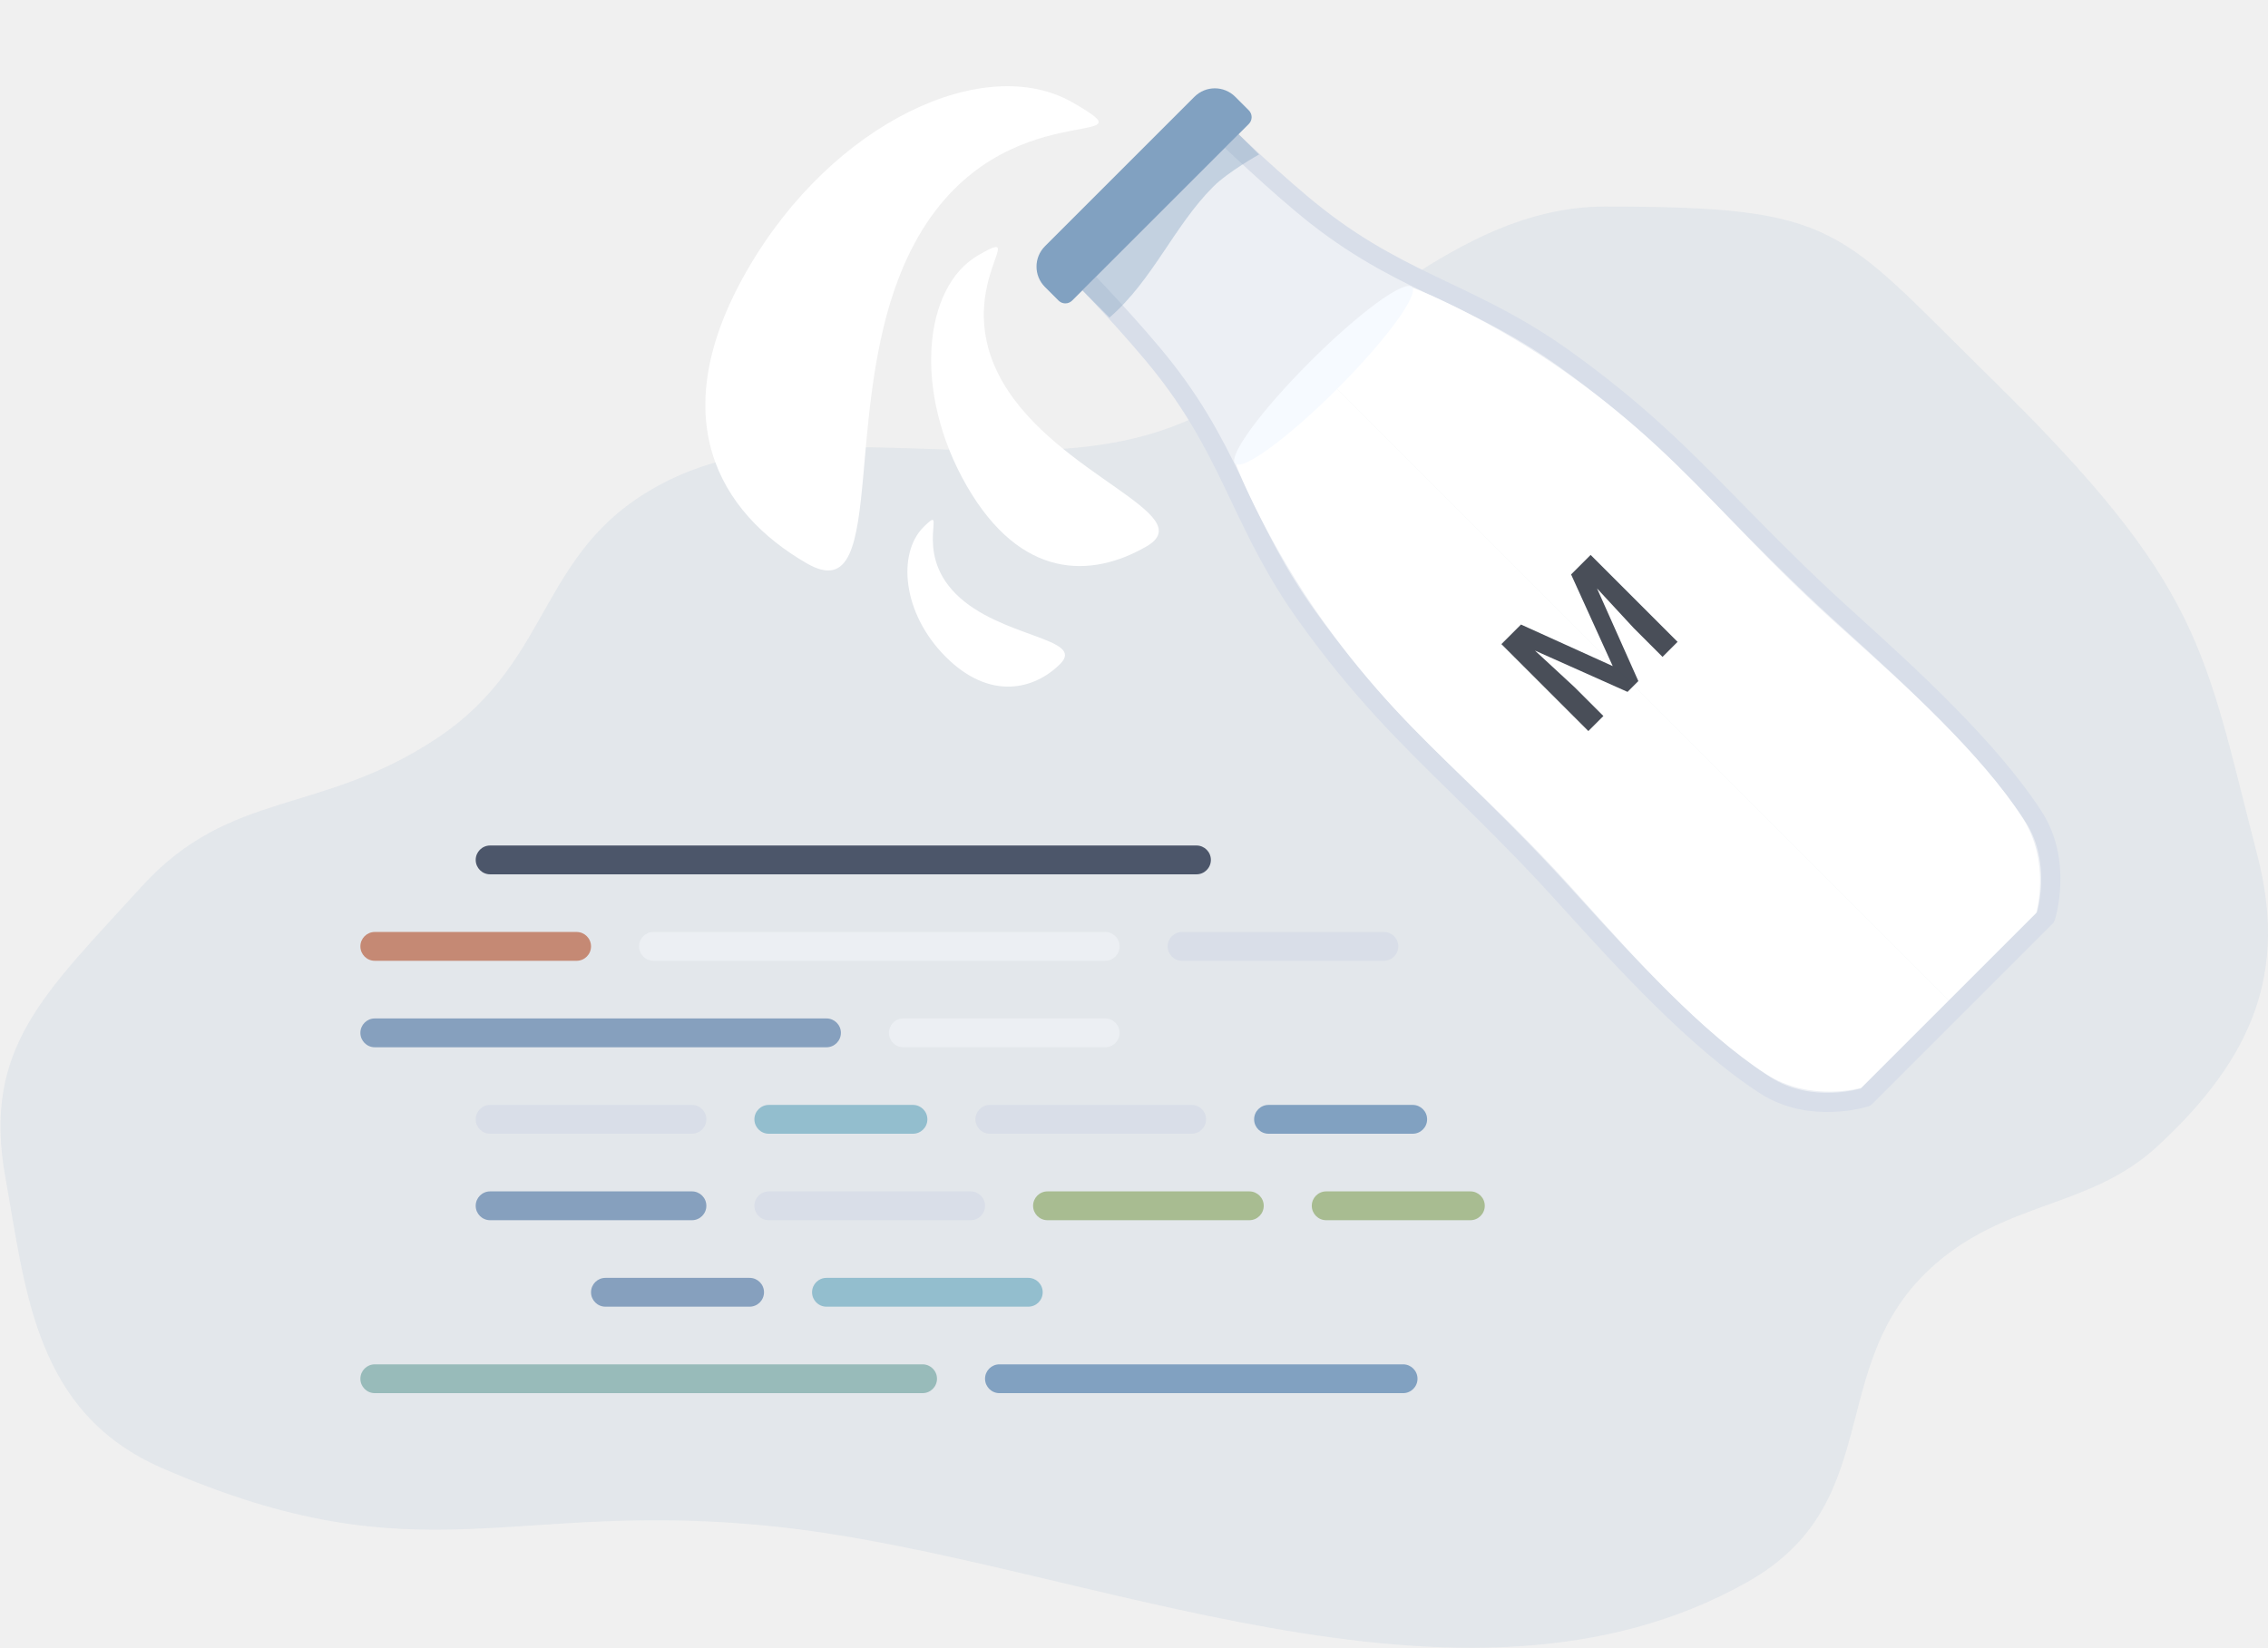
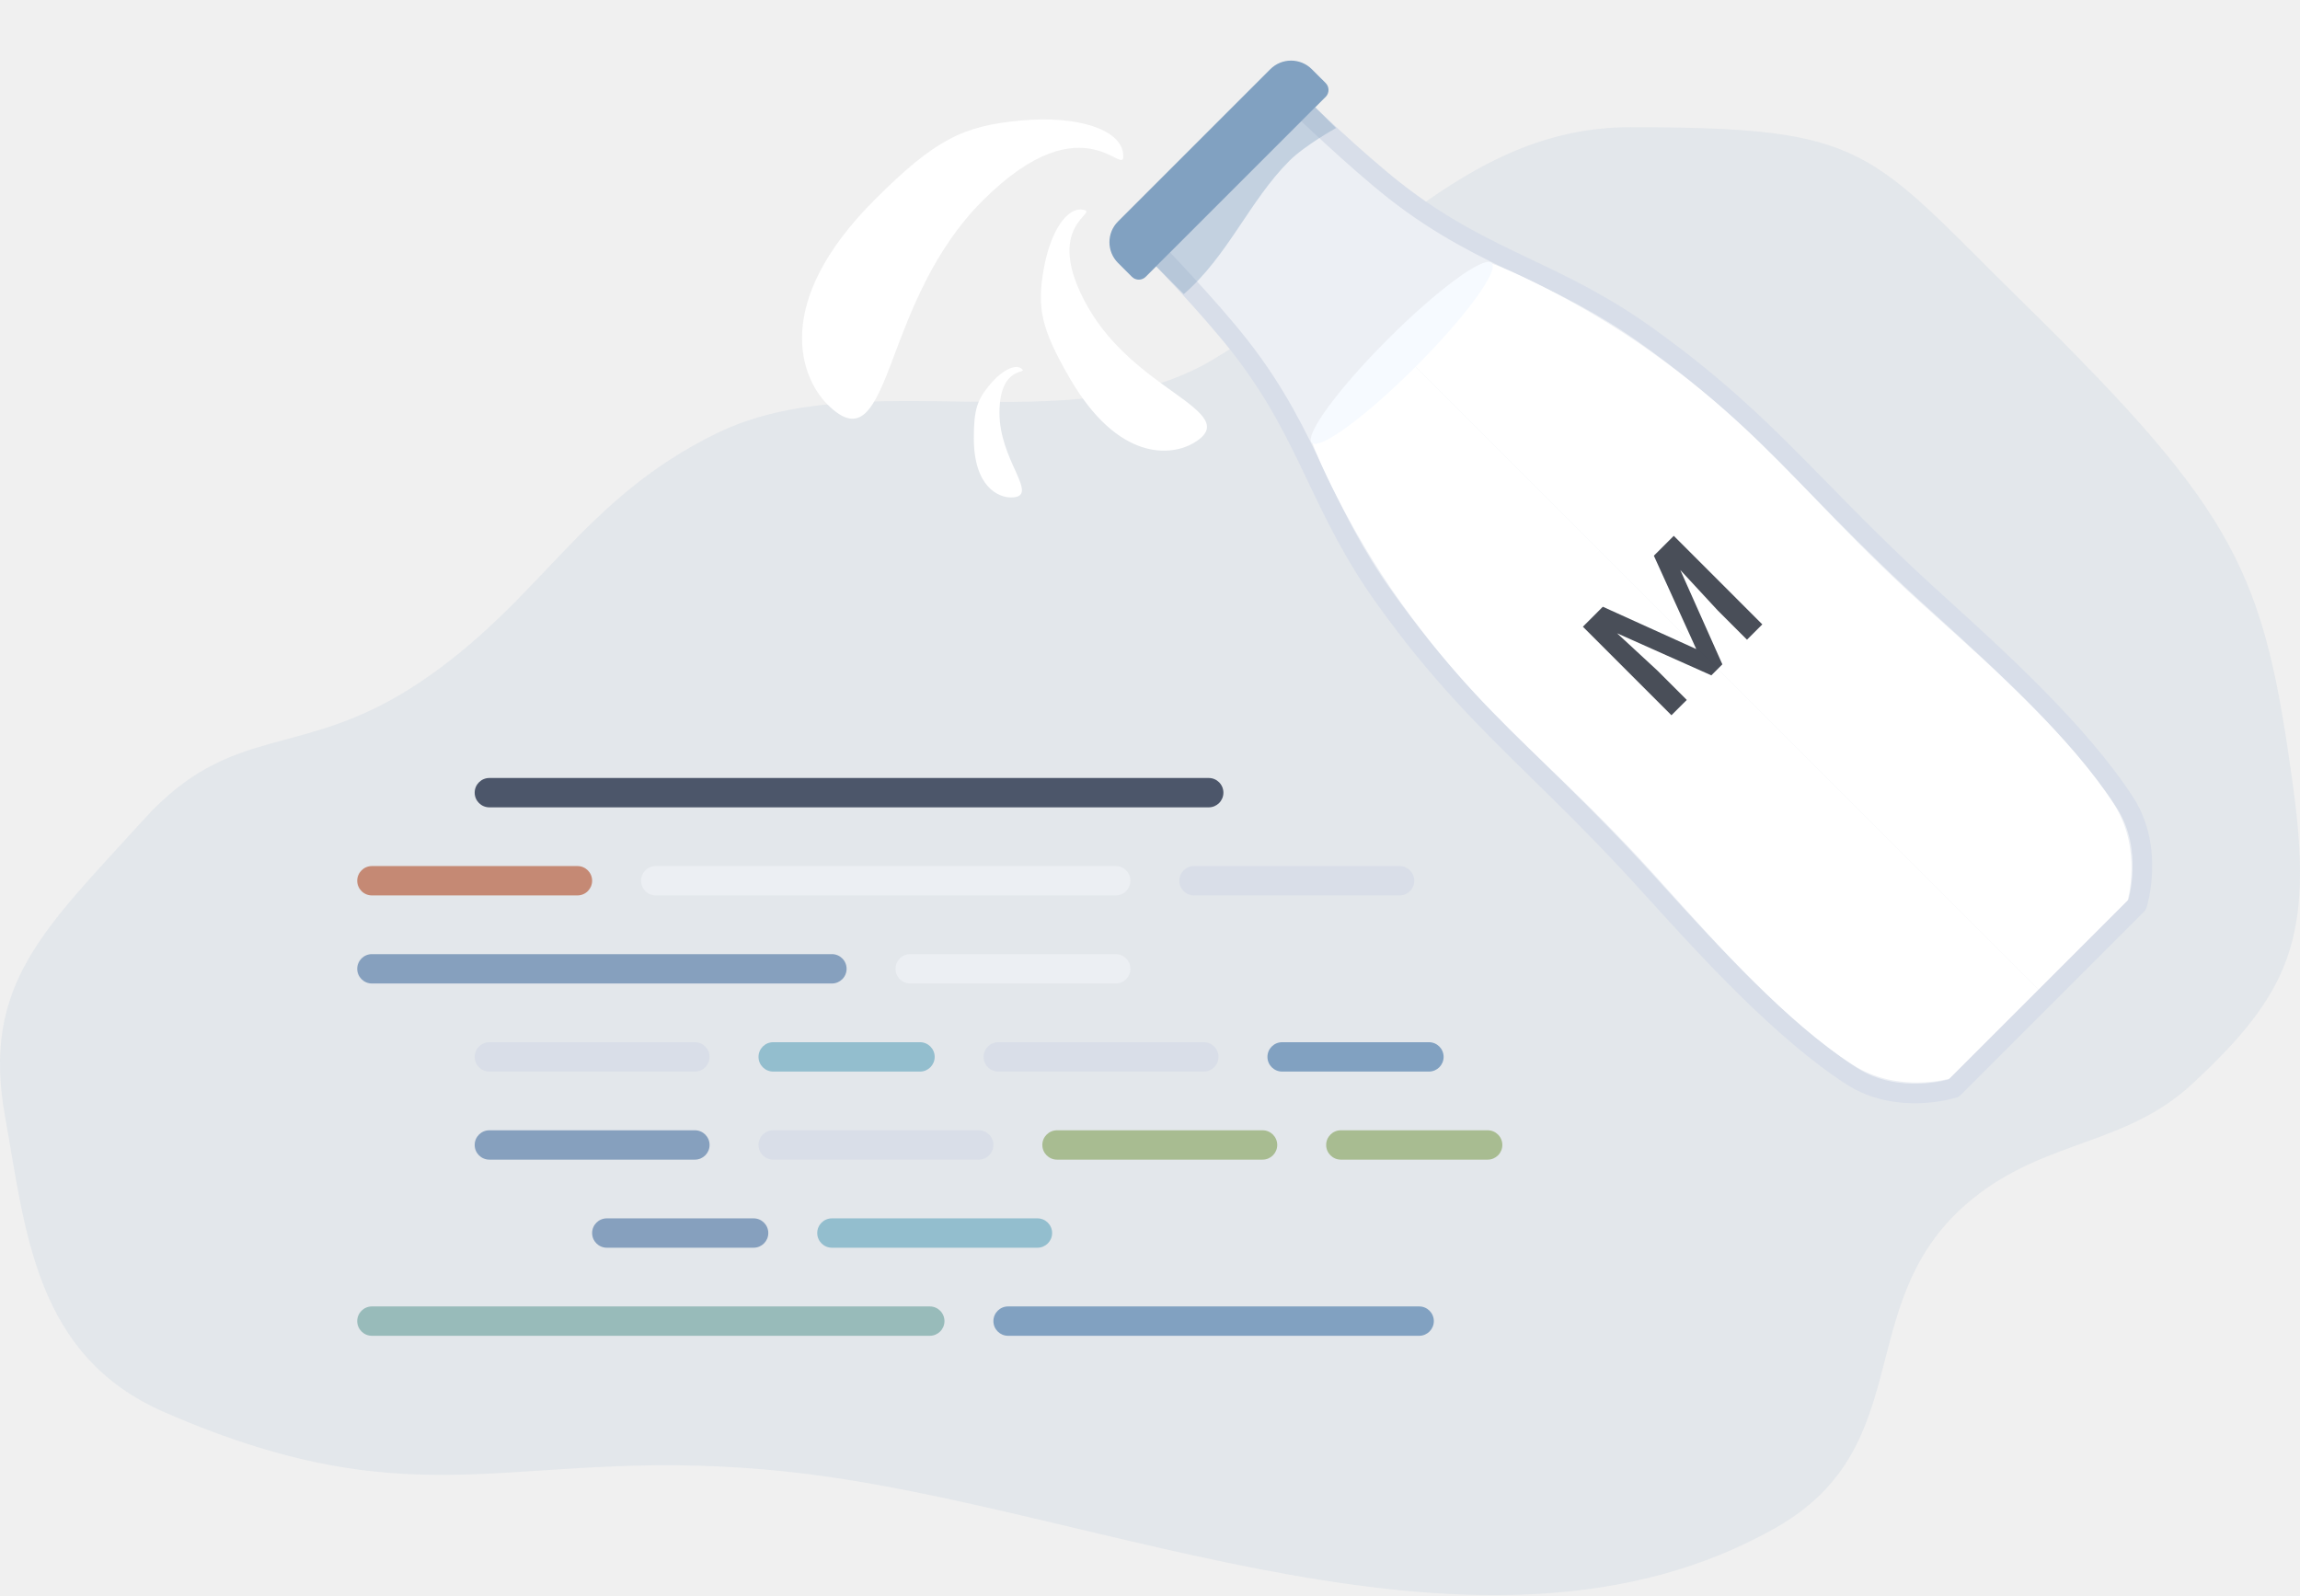
- <svg xmlns="http://www.w3.org/2000/svg" width="472" height="343" viewBox="0 0 472 343" fill="none">
-   <path d="M334 43C299.4 43 274.125 78.276 242.5 89.346C210.393 100.583 169.418 85.294 139.5 99.811C111.562 113.366 116.039 136.92 91 153.631C66.807 169.778 47.956 164.209 29.5 184.528C9.365 206.696 -3.742 218.039 1.111 245.037C5.362 268.689 7.232 294.084 33.762 305.612C88.311 329.315 106.052 311.62 162.53 317.903C225.318 324.887 304.057 362.942 363.652 329.315C394.12 312.124 378.275 281.664 405.213 261.132C419.894 249.941 435.735 250.84 449 238.599C469.189 219.968 475.994 202.035 469.78 178.023C458.648 135.006 458.658 122.19 414.5 78.88C382.318 47.317 383 43 334 43Z" fill="#81A1C1" fill-opacity="0.12" />
-   <path d="M191.14 49.197C173.359 79.994 186.131 127.793 167.899 117.267C149.667 106.741 137.78 86.922 155.561 56.125C173.341 25.328 205.042 10.829 223.274 21.355C241.505 31.881 208.92 18.4 191.14 49.197Z" fill="white" />
-   <path d="M208.667 79.52C219.906 98.985 250.106 107.1 238.583 113.753C227.059 120.406 212.454 120.65 201.216 101.184C189.977 81.719 192.059 59.784 203.583 53.131C215.106 46.478 197.429 60.054 208.667 79.52Z" fill="white" />
-   <path d="M198.929 123.636C208.069 132.777 226.055 132.79 220.643 138.201C215.232 143.613 205.965 145.874 196.824 136.733C187.684 127.593 186.764 115.145 192.176 109.733C197.587 104.322 189.788 114.495 198.929 123.636Z" fill="white" />
-   <rect width="6" height="153" rx="3" transform="matrix(-4.37114e-08 1 1 1.23925e-07 99 176)" fill="#4C566A" />
-   <rect width="6" height="48" rx="3" transform="matrix(-4.37114e-08 1 1 1.23925e-07 75 194)" fill="#C58974" />
-   <rect width="6" height="48" rx="3" transform="matrix(-4.37114e-08 1 1 1.23925e-07 185 212)" fill="#ECEFF3" />
-   <rect width="6" height="48" rx="3" transform="matrix(-4.37114e-08 1 1 1.23925e-07 99 230)" fill="#D9DEE8" />
-   <rect width="6" height="48" rx="3" transform="matrix(-4.37114e-08 1 1 1.23925e-07 99 248)" fill="#86A0BE" />
-   <rect width="6" height="48" rx="3" transform="matrix(-4.37114e-08 1 1 1.23925e-07 169 266)" fill="#93BECE" />
-   <rect width="6" height="48" rx="3" transform="matrix(-4.37114e-08 1 1 1.23925e-07 157 248)" fill="#D9DEE8" />
-   <rect width="6" height="48" rx="3" transform="matrix(-4.37114e-08 1 1 1.23925e-07 215 248)" fill="#A8BC91" />
-   <rect width="6" height="48" rx="3" transform="matrix(-4.37114e-08 1 1 1.23925e-07 203 230)" fill="#D9DEE8" />
-   <rect width="6" height="36" rx="3" transform="matrix(-4.37114e-08 1 1 1.23925e-07 157 230)" fill="#93BECE" />
-   <rect width="6" height="36" rx="3" transform="matrix(-4.37114e-08 1 1 1.23925e-07 123 266)" fill="#86A0BE" />
-   <rect width="6" height="36" rx="3" transform="matrix(-4.37114e-08 1 1 1.23925e-07 273 248)" fill="#A8BC91" />
-   <rect width="6" height="36" rx="3" transform="matrix(-4.37114e-08 1 1 1.23925e-07 261 230)" fill="#81A1C1" />
-   <rect width="6" height="48" rx="3" transform="matrix(-4.37114e-08 1 1 1.23925e-07 243 194)" fill="#D9DEE8" />
-   <rect width="6" height="100" rx="3" transform="matrix(-4.37114e-08 1 1 1.23925e-07 133 194)" fill="#ECEFF3" />
-   <rect width="6" height="100" rx="3" transform="matrix(-4.37114e-08 1 1 1.23925e-07 75 212)" fill="#86A0BE" />
-   <rect width="6" height="120" rx="3" transform="matrix(-4.37114e-08 1 1 1.23925e-07 75 284)" fill="#98BBBA" />
-   <rect width="6" height="90" rx="3" transform="matrix(-4.37114e-08 1 1 1.23925e-07 205 284)" fill="#81A1C1" />
-   <path fill-rule="evenodd" clip-rule="evenodd" d="M225.312 57.555C225.312 57.555 236.125 68.799 242.285 76.645C249.855 86.289 253.937 94.853 258.089 103.565C261.813 111.378 265.594 119.311 271.999 128.248C283.081 143.711 292.511 152.958 303.471 163.704C309.06 169.185 315.047 175.055 321.853 182.339C323.491 184.091 325.365 186.154 327.429 188.427C337.855 199.904 353.135 216.726 367.374 225.914C376.868 232.04 388.221 228.401 388.221 228.401L406.932 209.69L407.018 209.604L425.728 190.894C425.728 190.894 429.367 179.54 423.241 170.046C414.053 155.808 397.231 140.527 385.754 130.101C383.482 128.037 381.419 126.163 379.666 124.526C372.382 117.719 366.512 111.732 361.032 106.143C350.286 95.184 341.039 85.754 325.576 74.671C316.638 68.266 308.706 64.486 300.892 60.762C292.18 56.609 283.616 52.528 273.973 44.957C266.126 38.798 254.882 27.985 254.882 27.985L240.14 42.727L240.054 42.813L225.312 57.555Z" fill="#ECEFF4" />
-   <path d="M242.285 76.645L243.858 75.41L242.285 76.645ZM225.312 57.555L223.898 56.141C223.128 56.911 223.116 58.156 223.871 58.941L225.312 57.555ZM258.089 103.565L259.895 102.705L258.089 103.565ZM271.999 128.248L273.625 127.083L271.999 128.248ZM303.471 163.704L302.07 165.132L303.471 163.704ZM321.853 182.339L320.392 183.704L321.853 182.339ZM327.429 188.427L325.948 189.771L327.429 188.427ZM367.374 225.914L366.289 227.594L367.374 225.914ZM388.221 228.401L388.832 230.305C389.135 230.208 389.41 230.04 389.635 229.815L388.221 228.401ZM425.728 190.894L427.142 192.308C427.367 192.083 427.535 191.807 427.633 191.504L425.728 190.894ZM423.241 170.046L424.921 168.962L423.241 170.046ZM385.754 130.101L387.099 128.621L385.754 130.101ZM379.666 124.526L381.032 123.064L379.666 124.526ZM361.032 106.143L359.604 107.543L361.032 106.143ZM325.576 74.671L324.411 76.297L325.576 74.671ZM300.892 60.762L301.753 58.956L300.892 60.762ZM273.973 44.957L272.738 46.53L272.738 46.53L273.973 44.957ZM254.882 27.985L256.269 26.544C255.483 25.788 254.238 25.801 253.468 26.571L254.882 27.985ZM243.858 75.41C240.729 71.424 236.443 66.605 232.964 62.807C231.219 60.902 229.668 59.244 228.553 58.062C227.995 57.471 227.547 56.998 227.237 56.673C227.082 56.511 226.962 56.385 226.88 56.3C226.839 56.257 226.808 56.224 226.787 56.203C226.776 56.191 226.768 56.183 226.763 56.177C226.76 56.175 226.758 56.172 226.756 56.171C226.756 56.17 226.755 56.17 226.755 56.169C226.755 56.169 226.754 56.169 226.754 56.169C226.754 56.169 226.754 56.169 225.312 57.555C223.871 58.941 223.871 58.941 223.871 58.941C223.871 58.941 223.871 58.941 223.871 58.941C223.871 58.942 223.872 58.942 223.873 58.943C223.874 58.944 223.876 58.946 223.878 58.949C223.883 58.954 223.891 58.962 223.901 58.972C223.921 58.993 223.951 59.025 223.991 59.066C224.071 59.15 224.189 59.273 224.341 59.433C224.647 59.754 225.091 60.221 225.643 60.807C226.748 61.978 228.285 63.621 230.014 65.508C233.481 69.293 237.681 74.02 240.711 77.88L243.858 75.41ZM259.895 102.705C255.74 93.988 251.578 85.245 243.858 75.41L240.711 77.88C248.132 87.333 252.133 95.718 256.284 104.426L259.895 102.705ZM273.625 127.083C267.333 118.305 263.618 110.517 259.895 102.705L256.284 104.426C260.008 112.24 263.854 120.317 270.373 129.413L273.625 127.083ZM304.871 162.276C293.92 151.539 284.598 142.395 273.625 127.083L270.373 129.413C281.564 145.028 291.102 154.378 302.07 165.132L304.871 162.276ZM323.314 180.973C316.475 173.654 310.459 167.756 304.871 162.276L302.07 165.132C307.66 170.613 313.618 176.456 320.392 183.704L323.314 180.973ZM328.909 187.082C326.848 184.813 324.964 182.738 323.314 180.973L320.392 183.704C322.018 185.444 323.881 187.496 325.948 189.771L328.909 187.082ZM368.458 224.233C354.486 215.217 339.389 198.619 328.909 187.082L325.948 189.771C336.32 201.189 351.785 218.235 366.289 227.594L368.458 224.233ZM388.221 228.401C387.611 226.496 387.611 226.496 387.612 226.496C387.612 226.496 387.613 226.495 387.613 226.495C387.613 226.495 387.614 226.495 387.614 226.495C387.614 226.495 387.614 226.495 387.613 226.495C387.612 226.496 387.607 226.497 387.6 226.499C387.586 226.504 387.561 226.511 387.527 226.521C387.457 226.542 387.347 226.573 387.2 226.612C386.906 226.691 386.465 226.799 385.902 226.913C384.773 227.142 383.168 227.388 381.286 227.456C377.502 227.591 372.743 226.998 368.458 224.233L366.289 227.594C371.498 230.955 377.163 231.606 381.429 231.453C383.572 231.376 385.399 231.096 386.696 230.834C387.345 230.702 387.865 230.575 388.229 230.478C388.411 230.429 388.555 230.388 388.656 230.359C388.707 230.344 388.747 230.331 388.776 230.322C388.791 230.318 388.803 230.314 388.812 230.311C388.817 230.31 388.821 230.309 388.824 230.308C388.826 230.307 388.827 230.307 388.828 230.306C388.829 230.306 388.83 230.306 388.83 230.306C388.831 230.305 388.832 230.305 388.221 228.401ZM405.517 208.276L386.807 226.986L389.635 229.815L408.346 211.104L405.517 208.276ZM408.346 211.104L408.432 211.018L405.603 208.19L405.517 208.276L408.346 211.104ZM408.432 211.018L427.142 192.308L424.314 189.479L405.603 208.19L408.432 211.018ZM425.728 190.894C427.633 191.504 427.633 191.503 427.633 191.503C427.633 191.502 427.633 191.502 427.634 191.501C427.634 191.5 427.634 191.498 427.635 191.497C427.636 191.493 427.637 191.489 427.639 191.485C427.642 191.476 427.645 191.464 427.65 191.449C427.659 191.42 427.671 191.379 427.686 191.329C427.716 191.227 427.757 191.084 427.805 190.902C427.902 190.538 428.03 190.018 428.161 189.368C428.424 188.071 428.704 186.245 428.781 184.102C428.933 179.835 428.283 174.171 424.921 168.962L421.56 171.131C424.326 175.416 424.919 180.175 424.783 183.959C424.716 185.841 424.469 187.446 424.241 188.575C424.127 189.138 424.018 189.579 423.94 189.873C423.901 190.02 423.869 190.13 423.849 190.199C423.839 190.234 423.831 190.259 423.827 190.273C423.825 190.28 423.823 190.284 423.823 190.286C423.822 190.287 423.822 190.287 423.822 190.287C423.822 190.286 423.823 190.286 423.823 190.285C423.823 190.285 423.823 190.285 423.823 190.284C423.823 190.284 423.823 190.283 425.728 190.894ZM424.921 168.962C415.562 154.458 398.516 138.993 387.099 128.621L384.409 131.582C395.946 142.062 412.544 157.158 421.56 171.131L424.921 168.962ZM387.099 128.621C384.823 126.554 382.772 124.69 381.032 123.064L378.301 125.987C380.066 127.636 382.14 129.52 384.409 131.582L387.099 128.621ZM381.032 123.064C373.783 116.291 367.941 110.333 362.46 104.743L359.604 107.543C365.084 113.132 370.981 119.147 378.301 125.987L381.032 123.064ZM362.46 104.743C351.705 93.775 342.355 84.237 326.741 73.046L324.411 76.297C339.722 87.271 348.866 96.593 359.604 107.543L362.46 104.743ZM326.741 73.046C317.644 66.527 309.567 62.681 301.753 58.956L300.032 62.567C307.844 66.291 315.632 70.006 324.411 76.297L326.741 73.046ZM301.753 58.956C293.045 54.806 284.661 50.805 275.208 43.384L272.738 46.53C282.572 54.251 291.316 58.413 300.032 62.567L301.753 58.956ZM275.208 43.384C271.347 40.353 266.621 36.153 262.836 32.687C260.949 30.958 259.305 29.421 258.134 28.316C257.548 27.764 257.081 27.32 256.761 27.014C256.6 26.861 256.477 26.743 256.394 26.663C256.352 26.624 256.321 26.593 256.3 26.573C256.289 26.563 256.281 26.556 256.276 26.551C256.273 26.548 256.271 26.546 256.27 26.545C256.27 26.544 256.269 26.544 256.269 26.544C256.269 26.544 256.269 26.544 256.269 26.544C256.268 26.544 256.269 26.544 254.882 27.985C253.496 29.427 253.496 29.427 253.496 29.427C253.496 29.427 253.496 29.427 253.497 29.427C253.497 29.428 253.498 29.428 253.498 29.429C253.5 29.43 253.502 29.433 253.505 29.435C253.511 29.441 253.519 29.449 253.53 29.459C253.552 29.48 253.584 29.512 253.627 29.552C253.712 29.634 253.838 29.754 254.001 29.909C254.326 30.219 254.798 30.668 255.389 31.226C256.571 32.341 258.229 33.892 260.134 35.636C263.933 39.116 268.752 43.401 272.738 46.53L275.208 43.384ZM253.468 26.571L238.726 41.313L241.555 44.141L256.296 29.399L253.468 26.571ZM238.726 41.313L238.64 41.399L241.469 44.227L241.555 44.141L238.726 41.313ZM226.727 58.969L241.469 44.227L238.64 41.399L223.898 56.141L226.727 58.969Z" fill="#D8DEE9" />
-   <path fill-rule="evenodd" clip-rule="evenodd" d="M305.196 162.555C310.83 167.988 316.859 173.803 323.737 181.162C325.536 183.087 327.619 185.405 329.925 187.971C339.933 199.107 354.144 214.92 367.575 223.591C376.773 229.53 387.351 226.442 387.351 226.442L405.56 208.233L275.452 78.126L257.161 96.417C257.6 98.1 264.37 113.956 275.295 129.194C285.804 143.851 294.831 152.557 305.196 162.555Z" fill="white" />
-   <path fill-rule="evenodd" clip-rule="evenodd" d="M359.881 107.87C365.314 113.504 371.129 119.533 378.488 126.41C380.413 128.209 382.731 130.292 385.297 132.599C396.433 142.606 412.246 156.817 420.918 170.248C426.856 179.447 423.768 190.025 423.768 190.025L405.56 208.233L275.452 78.126L293.743 59.835C295.426 60.273 311.283 67.044 326.521 77.969C341.178 88.477 349.884 97.504 359.881 107.87Z" fill="white" />
-   <ellipse cx="275.452" cy="78.126" rx="26" ry="4" transform="rotate(-45 275.452 78.1258)" fill="#F6FAFF" />
-   <path d="M217.469 59.741C215.126 57.398 215.126 53.599 217.469 51.256L248.582 20.143C250.925 17.8 254.724 17.8 257.067 20.143L259.896 22.971C260.677 23.752 260.677 25.019 259.896 25.8L223.126 62.569C222.345 63.35 221.079 63.35 220.298 62.569L217.469 59.741Z" fill="#81A1C1" />
-   <path d="M225.247 60.448L257.774 27.921L262.017 32.164C262.017 32.164 255.646 35.706 252.471 38.881C244.325 47.027 239.936 58.298 230.904 66.105L225.247 60.448Z" fill="#81A1C1" fill-opacity="0.38" />
-   <path d="M316.536 130.003L335.628 138.654L326.964 119.575L331.029 115.511L349.126 133.608L345.994 136.74L340.028 130.774L332.359 122.484L340.96 141.774L338.71 144.024L319.444 135.423L327.722 143.079L333.689 149.046L330.556 152.178L312.459 134.08L316.536 130.003Z" fill="#2E3440" fill-opacity="0.87" />
+ <svg xmlns="http://www.w3.org/2000/svg" width="470" height="326" viewBox="0 0 470 326" fill="none">
+   <path d="M333.149 26C298.628 26 278.772 55 247.842 73.5C218.697 90.932 176.421 73.984 146.571 88.5C118.696 102.056 110.691 122.789 85.708 139.5C61.569 155.647 47.75 147.209 29.335 167.528C9.245 189.696 -3.832 201.039 1.01 228.037C5.251 251.689 7.117 277.084 33.588 288.612C88.014 312.315 105.715 294.62 162.065 300.903C224.712 307.887 303.273 345.942 362.735 312.315C393.134 295.124 377.325 264.664 404.202 244.132C418.85 232.941 434.655 233.84 447.89 221.599C468.034 202.968 472.766 191.5 468.624 161.023C462.642 117 457.527 105.19 413.468 61.88C381.359 30.317 382.039 26 333.149 26Z" fill="#81A1C1" fill-opacity="0.12" />
+   <rect width="6" height="153" rx="3" transform="matrix(-4.37114e-08 1 1 1.23925e-07 97 159)" fill="#4C566A" />
+   <rect width="6" height="48" rx="3" transform="matrix(-4.37114e-08 1 1 1.23925e-07 73 177)" fill="#C58974" />
+   <rect width="6" height="48" rx="3" transform="matrix(-4.37114e-08 1 1 1.23925e-07 183 195)" fill="#ECEFF3" />
+   <rect width="6" height="48" rx="3" transform="matrix(-4.37114e-08 1 1 1.23925e-07 97 213)" fill="#D9DEE8" />
+   <rect width="6" height="48" rx="3" transform="matrix(-4.37114e-08 1 1 1.23925e-07 97 231)" fill="#86A0BE" />
+   <rect width="6" height="48" rx="3" transform="matrix(-4.37114e-08 1 1 1.23925e-07 167 249)" fill="#93BECE" />
+   <rect width="6" height="48" rx="3" transform="matrix(-4.37114e-08 1 1 1.23925e-07 155 231)" fill="#D9DEE8" />
+   <rect width="6" height="48" rx="3" transform="matrix(-4.37114e-08 1 1 1.23925e-07 213 231)" fill="#A8BC91" />
+   <rect width="6" height="48" rx="3" transform="matrix(-4.37114e-08 1 1 1.23925e-07 201 213)" fill="#D9DEE8" />
+   <rect width="6" height="36" rx="3" transform="matrix(-4.37114e-08 1 1 1.23925e-07 155 213)" fill="#93BECE" />
+   <rect width="6" height="36" rx="3" transform="matrix(-4.37114e-08 1 1 1.23925e-07 121 249)" fill="#86A0BE" />
+   <rect width="6" height="36" rx="3" transform="matrix(-4.37114e-08 1 1 1.23925e-07 271 231)" fill="#A8BC91" />
+   <rect width="6" height="36" rx="3" transform="matrix(-4.37114e-08 1 1 1.23925e-07 259 213)" fill="#81A1C1" />
+   <rect width="6" height="48" rx="3" transform="matrix(-4.37114e-08 1 1 1.23925e-07 241 177)" fill="#D9DEE8" />
+   <rect width="6" height="100" rx="3" transform="matrix(-4.37114e-08 1 1 1.23925e-07 131 177)" fill="#ECEFF3" />
+   <rect width="6" height="100" rx="3" transform="matrix(-4.37114e-08 1 1 1.23925e-07 73 195)" fill="#86A0BE" />
+   <rect width="6" height="120" rx="3" transform="matrix(-4.37114e-08 1 1 1.23925e-07 73 267)" fill="#98BBBA" />
+   <rect width="6" height="90" rx="3" transform="matrix(-4.37114e-08 1 1 1.23925e-07 203 267)" fill="#81A1C1" />
+   <path d="M200.786 41.019C190.775 51.03 186.062 63.743 182.557 73.097C178.592 83.679 175.868 89.437 169.073 82.642C163.807 77.376 157.407 62.162 178.743 40.825C191.06 28.508 196.787 25.712 208.62 24.629C220.453 23.547 228.846 26.557 229.482 31.231C230.355 37.65 222.123 19.683 200.786 41.019Z" fill="white" />
+   <path d="M204.241 84.381C204.241 89.1 206.127 93.208 207.506 96.239C209.065 99.668 209.78 101.667 206.577 101.667C204.095 101.667 199 99.589 199 89.531C199 83.725 199.691 81.716 202.225 78.672C204.759 75.627 207.446 74.359 208.698 75.311C210.417 76.618 204.241 74.323 204.241 84.381Z" fill="white" />
+   <path d="M222.46 63.008C227.179 71.181 234.552 76.41 239.971 80.281C246.101 84.66 249.338 87.408 243.79 90.611C239.491 93.094 228.589 94.59 218.531 77.169C212.725 67.112 211.912 62.942 213.257 55.135C214.602 47.328 217.988 42.443 221.108 42.84C225.392 43.385 212.401 45.586 222.46 63.008Z" fill="white" />
+   <path fill-rule="evenodd" clip-rule="evenodd" d="M236.312 51.555C236.312 51.555 247.125 62.799 253.285 70.645C260.855 80.289 264.937 88.853 269.089 97.565C272.813 105.378 276.594 113.311 282.999 122.248C294.081 137.711 303.511 146.958 314.471 157.704C320.06 163.185 326.047 169.055 332.853 176.339C334.491 178.091 336.365 180.154 338.429 182.427C348.855 193.904 364.135 210.726 378.374 219.914C387.868 226.04 399.221 222.401 399.221 222.401L417.932 203.69L418.018 203.604L436.728 184.894C436.728 184.894 440.367 173.54 434.241 164.046C425.053 149.808 408.231 134.527 396.754 124.101C394.482 122.037 392.419 120.163 390.666 118.526C383.382 111.719 377.512 105.732 372.032 100.143C361.286 89.184 352.039 79.754 336.576 68.671C327.638 62.266 319.706 58.486 311.892 54.762C303.18 50.609 294.616 46.528 284.973 38.957C277.126 32.798 265.882 21.985 265.882 21.985L251.14 36.727L251.054 36.813L236.312 51.555Z" fill="#ECEFF4" />
+   <path d="M253.285 70.645L254.858 69.41L253.285 70.645ZM236.312 51.555L234.898 50.141C234.128 50.911 234.116 52.156 234.871 52.941L236.312 51.555ZM269.089 97.565L270.895 96.704L269.089 97.565ZM282.999 122.248L284.625 121.083L282.999 122.248ZM314.471 157.704L313.07 159.132L314.471 157.704ZM332.853 176.339L331.392 177.704L332.853 176.339ZM338.429 182.427L336.948 183.771L338.429 182.427ZM378.374 219.914L377.289 221.594L378.374 219.914ZM399.221 222.401L399.832 224.305C400.135 224.208 400.41 224.04 400.635 223.815L399.221 222.401ZM436.728 184.894L438.142 186.308C438.367 186.083 438.535 185.807 438.633 185.504L436.728 184.894ZM434.241 164.046L435.921 162.962L434.241 164.046ZM396.754 124.101L398.099 122.621L396.754 124.101ZM390.666 118.526L392.032 117.064L390.666 118.526ZM372.032 100.143L370.604 101.543L372.032 100.143ZM336.576 68.671L335.411 70.297L336.576 68.671ZM311.892 54.762L312.753 52.956L311.892 54.762ZM284.973 38.957L283.738 40.53L283.738 40.53L284.973 38.957ZM265.882 21.985L267.269 20.544C266.483 19.788 265.238 19.801 264.468 20.571L265.882 21.985ZM254.858 69.41C251.729 65.424 247.443 60.605 243.964 56.807C242.219 54.902 240.668 53.244 239.553 52.062C238.995 51.471 238.547 50.998 238.237 50.673C238.082 50.511 237.962 50.385 237.88 50.3C237.839 50.257 237.808 50.224 237.787 50.203C237.776 50.191 237.768 50.183 237.763 50.177C237.76 50.175 237.758 50.172 237.756 50.171C237.756 50.17 237.755 50.17 237.755 50.169C237.755 50.169 237.754 50.169 237.754 50.169C237.754 50.169 237.754 50.169 236.312 51.555C234.871 52.941 234.871 52.941 234.871 52.941C234.871 52.941 234.871 52.941 234.871 52.941C234.871 52.942 234.872 52.942 234.873 52.943C234.874 52.944 234.876 52.946 234.878 52.949C234.883 52.954 234.891 52.962 234.901 52.972C234.921 52.993 234.951 53.025 234.991 53.066C235.071 53.15 235.189 53.273 235.341 53.433C235.647 53.754 236.091 54.221 236.643 54.807C237.748 55.978 239.285 57.621 241.014 59.508C244.481 63.293 248.681 68.02 251.711 71.88L254.858 69.41ZM270.895 96.704C266.74 87.988 262.578 79.245 254.858 69.41L251.711 71.88C259.132 81.333 263.133 89.718 267.284 98.425L270.895 96.704ZM284.625 121.083C278.333 112.305 274.618 104.517 270.895 96.704L267.284 98.425C271.008 106.24 274.854 114.317 281.373 123.413L284.625 121.083ZM315.871 156.276C304.92 145.539 295.598 136.395 284.625 121.083L281.373 123.413C292.564 139.028 302.102 148.378 313.07 159.132L315.871 156.276ZM334.314 174.973C327.475 167.654 321.459 161.756 315.871 156.276L313.07 159.132C318.66 164.613 324.618 170.456 331.392 177.704L334.314 174.973ZM339.909 181.082C337.848 178.813 335.964 176.738 334.314 174.973L331.392 177.704C333.018 179.444 334.881 181.496 336.948 183.771L339.909 181.082ZM379.458 218.233C365.486 209.217 350.389 192.619 339.909 181.082L336.948 183.771C347.32 195.189 362.785 212.235 377.289 221.594L379.458 218.233ZM399.221 222.401C398.611 220.496 398.611 220.496 398.612 220.496C398.612 220.496 398.613 220.495 398.613 220.495C398.613 220.495 398.614 220.495 398.614 220.495C398.614 220.495 398.614 220.495 398.613 220.495C398.612 220.496 398.607 220.497 398.6 220.499C398.586 220.504 398.561 220.511 398.527 220.521C398.457 220.542 398.347 220.573 398.2 220.612C397.906 220.691 397.465 220.799 396.902 220.913C395.773 221.142 394.168 221.388 392.286 221.456C388.502 221.591 383.743 220.998 379.458 218.233L377.289 221.594C382.498 224.955 388.163 225.606 392.429 225.453C394.572 225.376 396.399 225.096 397.696 224.834C398.345 224.702 398.865 224.575 399.229 224.478C399.411 224.429 399.555 224.388 399.656 224.359C399.707 224.344 399.747 224.331 399.776 224.322C399.791 224.318 399.803 224.314 399.812 224.311C399.817 224.31 399.821 224.309 399.824 224.308C399.826 224.307 399.827 224.307 399.828 224.306C399.829 224.306 399.83 224.306 399.83 224.306C399.831 224.305 399.832 224.305 399.221 222.401ZM416.517 202.276L397.807 220.986L400.635 223.815L419.346 205.104L416.517 202.276ZM419.346 205.104L419.432 205.018L416.603 202.19L416.517 202.276L419.346 205.104ZM419.432 205.018L438.142 186.308L435.314 183.479L416.603 202.19L419.432 205.018ZM436.728 184.894C438.633 185.504 438.633 185.503 438.633 185.503C438.633 185.502 438.633 185.502 438.634 185.501C438.634 185.5 438.634 185.498 438.635 185.497C438.636 185.493 438.637 185.489 438.639 185.485C438.642 185.476 438.645 185.464 438.65 185.449C438.659 185.42 438.671 185.379 438.686 185.329C438.716 185.227 438.757 185.084 438.805 184.902C438.902 184.538 439.03 184.018 439.161 183.368C439.424 182.071 439.704 180.245 439.781 178.102C439.933 173.835 439.283 168.171 435.921 162.962L432.56 165.131C435.326 169.416 435.919 174.175 435.783 177.959C435.716 179.841 435.469 181.446 435.241 182.575C435.127 183.138 435.018 183.579 434.94 183.873C434.901 184.02 434.869 184.13 434.849 184.199C434.839 184.234 434.831 184.259 434.827 184.273C434.825 184.28 434.823 184.284 434.823 184.286C434.822 184.287 434.822 184.287 434.822 184.287C434.822 184.286 434.823 184.286 434.823 184.285C434.823 184.285 434.823 184.285 434.823 184.284C434.823 184.284 434.823 184.283 436.728 184.894ZM435.921 162.962C426.562 148.458 409.516 132.993 398.099 122.621L395.409 125.582C406.946 136.062 423.544 151.158 432.56 165.131L435.921 162.962ZM398.099 122.621C395.823 120.554 393.772 118.69 392.032 117.064L389.301 119.987C391.066 121.636 393.14 123.52 395.409 125.582L398.099 122.621ZM392.032 117.064C384.783 110.291 378.941 104.333 373.46 98.743L370.604 101.543C376.084 107.132 381.981 113.147 389.301 119.987L392.032 117.064ZM373.46 98.743C362.705 87.775 353.355 78.237 337.741 67.046L335.411 70.297C350.722 81.271 359.866 90.593 370.604 101.543L373.46 98.743ZM337.741 67.046C328.644 60.527 320.567 56.681 312.753 52.956L311.032 56.567C318.844 60.291 326.632 64.006 335.411 70.297L337.741 67.046ZM312.753 52.956C304.045 48.806 295.661 44.805 286.208 37.384L283.738 40.53C293.572 48.251 302.316 52.413 311.032 56.567L312.753 52.956ZM286.208 37.384C282.347 34.353 277.621 30.153 273.836 26.686C271.949 24.958 270.305 23.421 269.134 22.316C268.548 21.764 268.081 21.32 267.761 21.014C267.6 20.861 267.477 20.743 267.394 20.663C267.352 20.624 267.321 20.593 267.3 20.573C267.289 20.563 267.281 20.556 267.276 20.551C267.273 20.548 267.271 20.546 267.27 20.545C267.27 20.544 267.269 20.544 267.269 20.544C267.269 20.544 267.269 20.544 267.269 20.544C267.268 20.544 267.269 20.544 265.882 21.985C264.496 23.427 264.496 23.427 264.496 23.427C264.496 23.427 264.496 23.427 264.497 23.427C264.497 23.428 264.498 23.428 264.498 23.429C264.5 23.43 264.502 23.433 264.505 23.435C264.511 23.441 264.519 23.449 264.53 23.459C264.552 23.48 264.584 23.512 264.627 23.552C264.712 23.634 264.838 23.754 265.001 23.909C265.326 24.219 265.798 24.668 266.389 25.226C267.571 26.341 269.229 27.892 271.134 29.636C274.933 33.116 279.752 37.401 283.738 40.53L286.208 37.384ZM264.468 20.571L249.726 35.313L252.555 38.141L267.296 23.399L264.468 20.571ZM249.726 35.313L249.64 35.399L252.469 38.227L252.555 38.141L249.726 35.313ZM237.727 52.969L252.469 38.227L249.64 35.399L234.898 50.141L237.727 52.969Z" fill="#D8DEE9" />
+   <path fill-rule="evenodd" clip-rule="evenodd" d="M316.196 156.554C321.83 161.988 327.859 167.803 334.737 175.162C336.536 177.087 338.619 179.405 340.925 181.971C350.933 193.107 365.144 208.92 378.575 217.591C387.773 223.53 398.351 220.442 398.351 220.442L416.56 202.233L286.452 72.126L268.161 90.417C268.6 92.099 275.37 107.956 286.295 123.194C296.804 137.851 305.831 146.557 316.196 156.554Z" fill="white" />
+   <path fill-rule="evenodd" clip-rule="evenodd" d="M370.881 101.87C376.314 107.504 382.129 113.533 389.488 120.41C391.413 122.209 393.731 124.292 396.297 126.599C407.433 136.606 423.246 150.817 431.918 164.248C437.856 173.447 434.768 184.025 434.768 184.025L416.56 202.233L286.452 72.126L304.743 53.835C306.426 54.273 322.283 61.044 337.521 71.969C352.178 82.477 360.884 91.504 370.881 101.87Z" fill="white" />
+   <ellipse cx="286.452" cy="72.126" rx="26" ry="4" transform="rotate(-45 286.452 72.1258)" fill="#F6FAFF" />
+   <path d="M228.469 53.741C226.126 51.398 226.126 47.599 228.469 45.256L259.582 14.143C261.925 11.8 265.724 11.8 268.067 14.143L270.896 16.971C271.677 17.752 271.677 19.019 270.896 19.8L234.126 56.569C233.345 57.35 232.079 57.35 231.298 56.569L228.469 53.741Z" fill="#81A1C1" />
+   <path d="M236.247 54.448L268.774 21.921L273.017 26.164C273.017 26.164 266.646 29.706 263.471 32.881C255.325 41.027 250.936 52.298 241.904 60.105L236.247 54.448Z" fill="#81A1C1" fill-opacity="0.38" />
+   <path d="M327.536 124.003L346.628 132.654L337.964 113.575L342.029 109.511L360.126 127.608L356.994 130.74L351.028 124.774L343.359 116.484L351.96 135.774L349.71 138.024L330.444 129.423L338.722 137.079L344.689 143.046L341.556 146.178L323.459 128.08L327.536 124.003Z" fill="#2E3440" fill-opacity="0.87" />
</svg>
